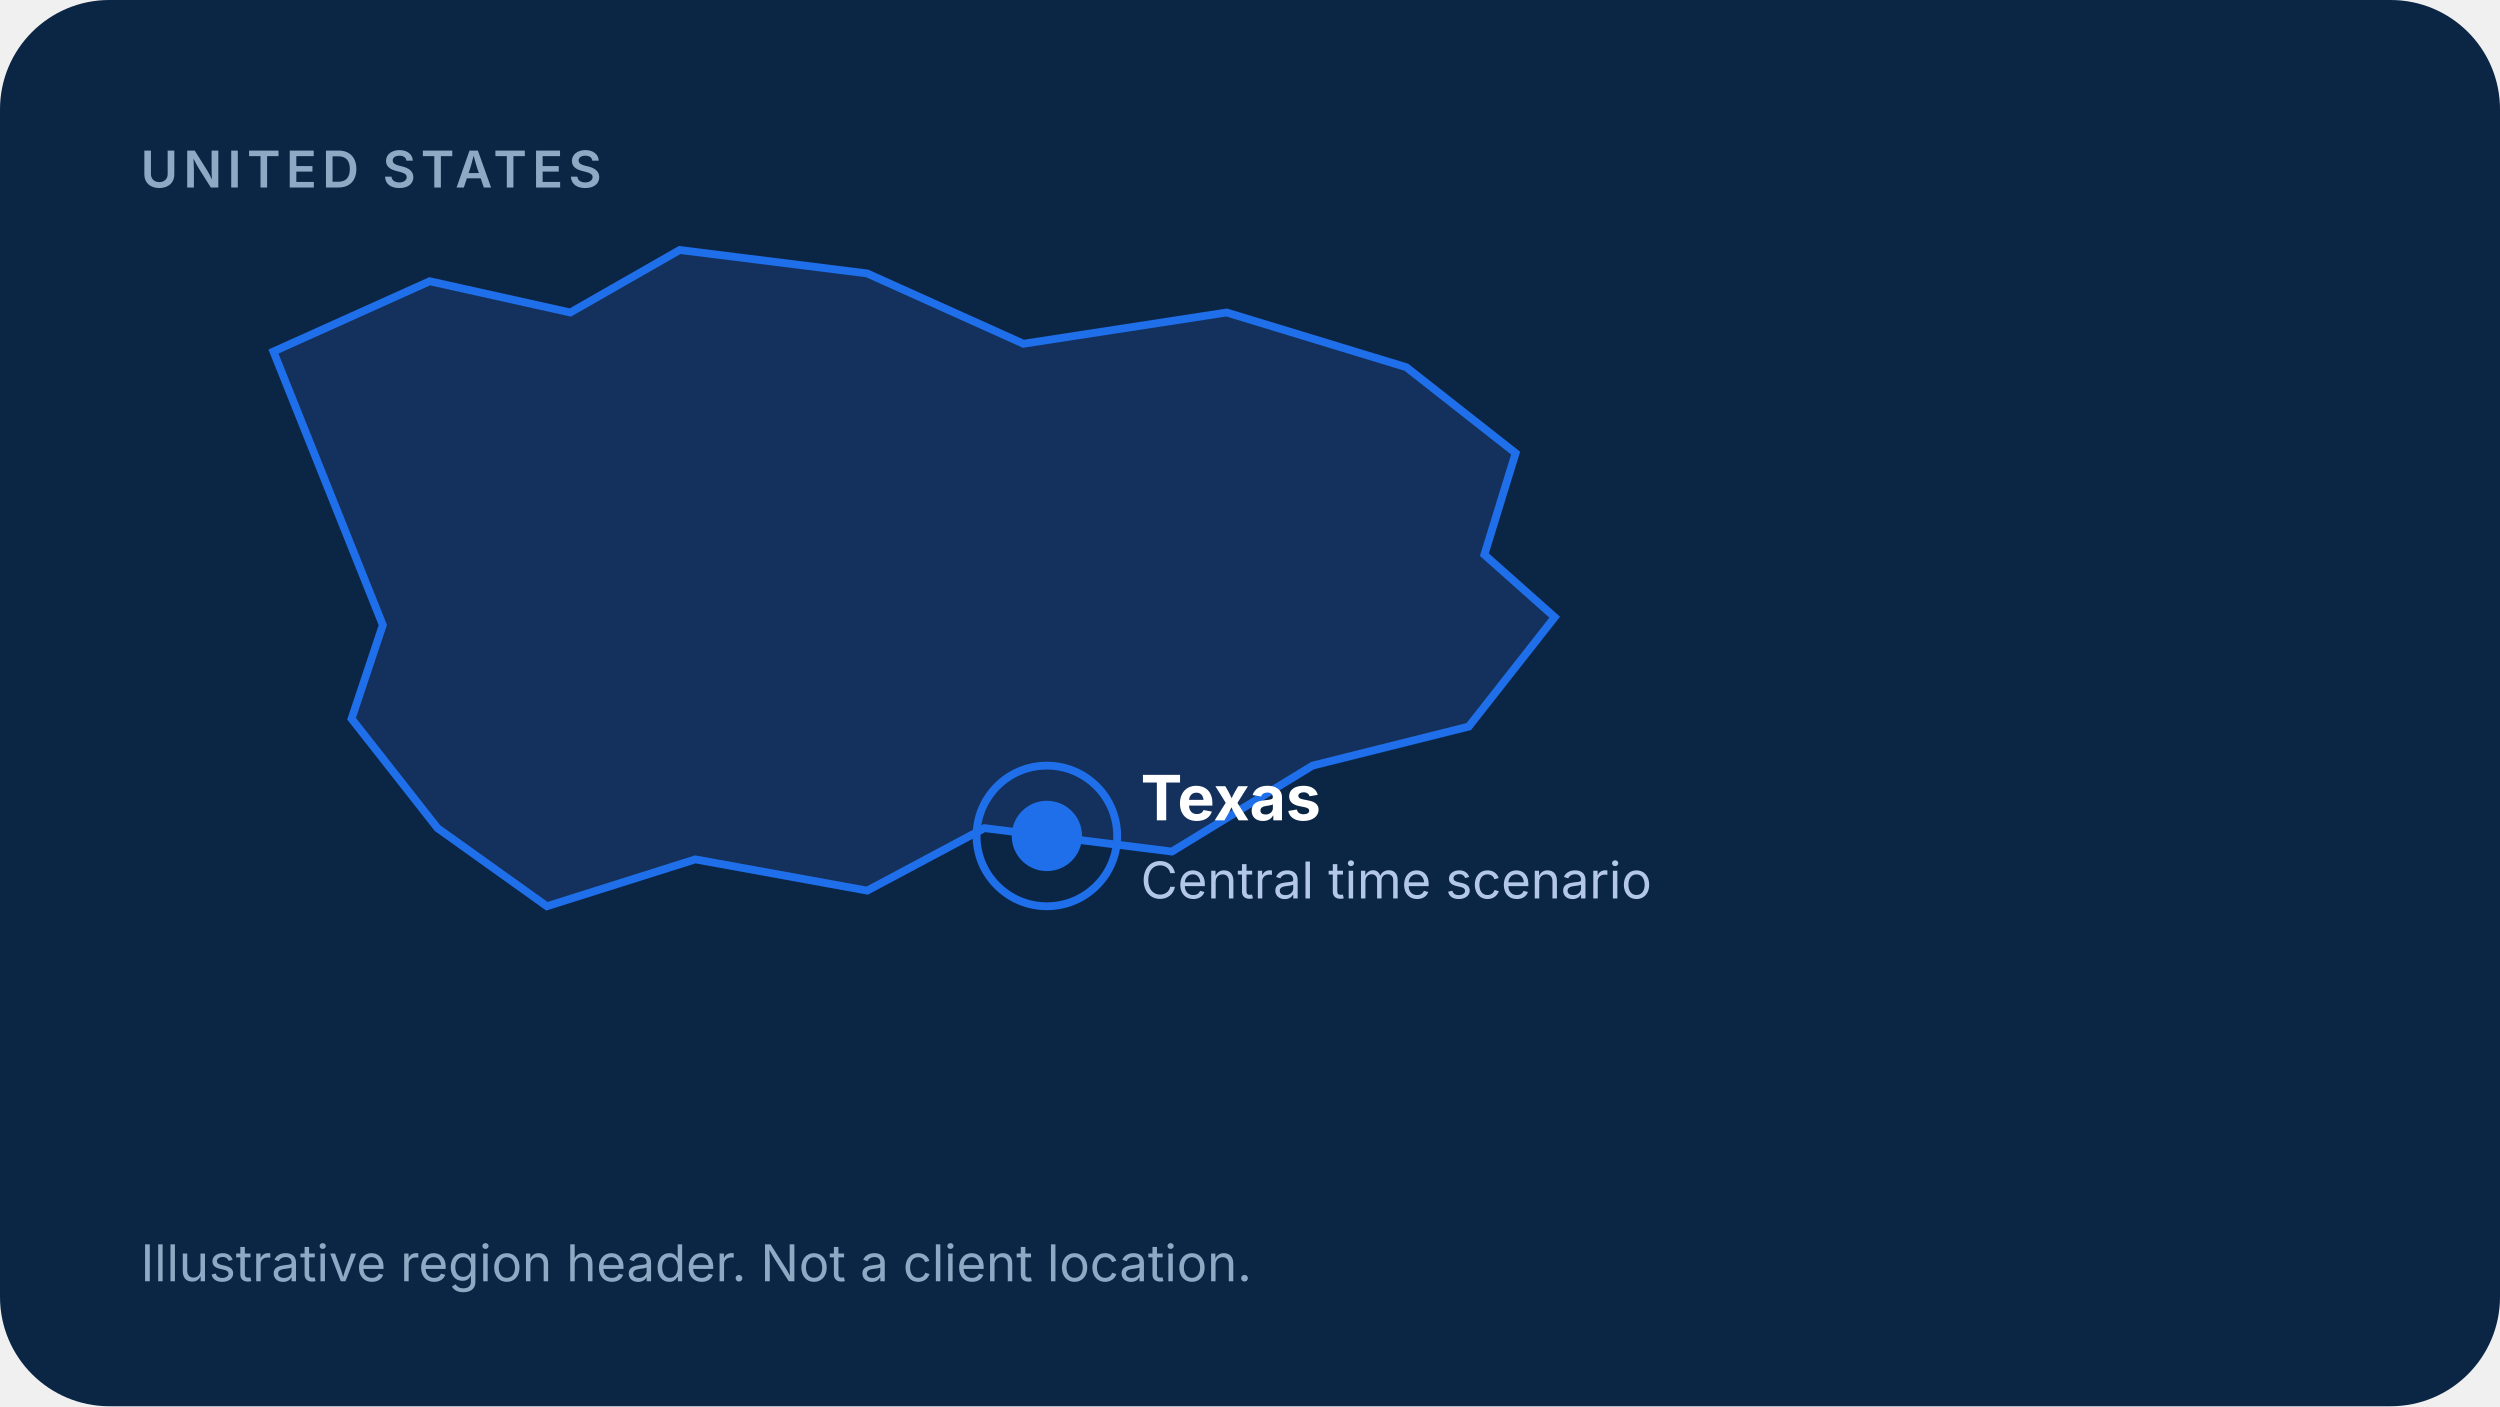
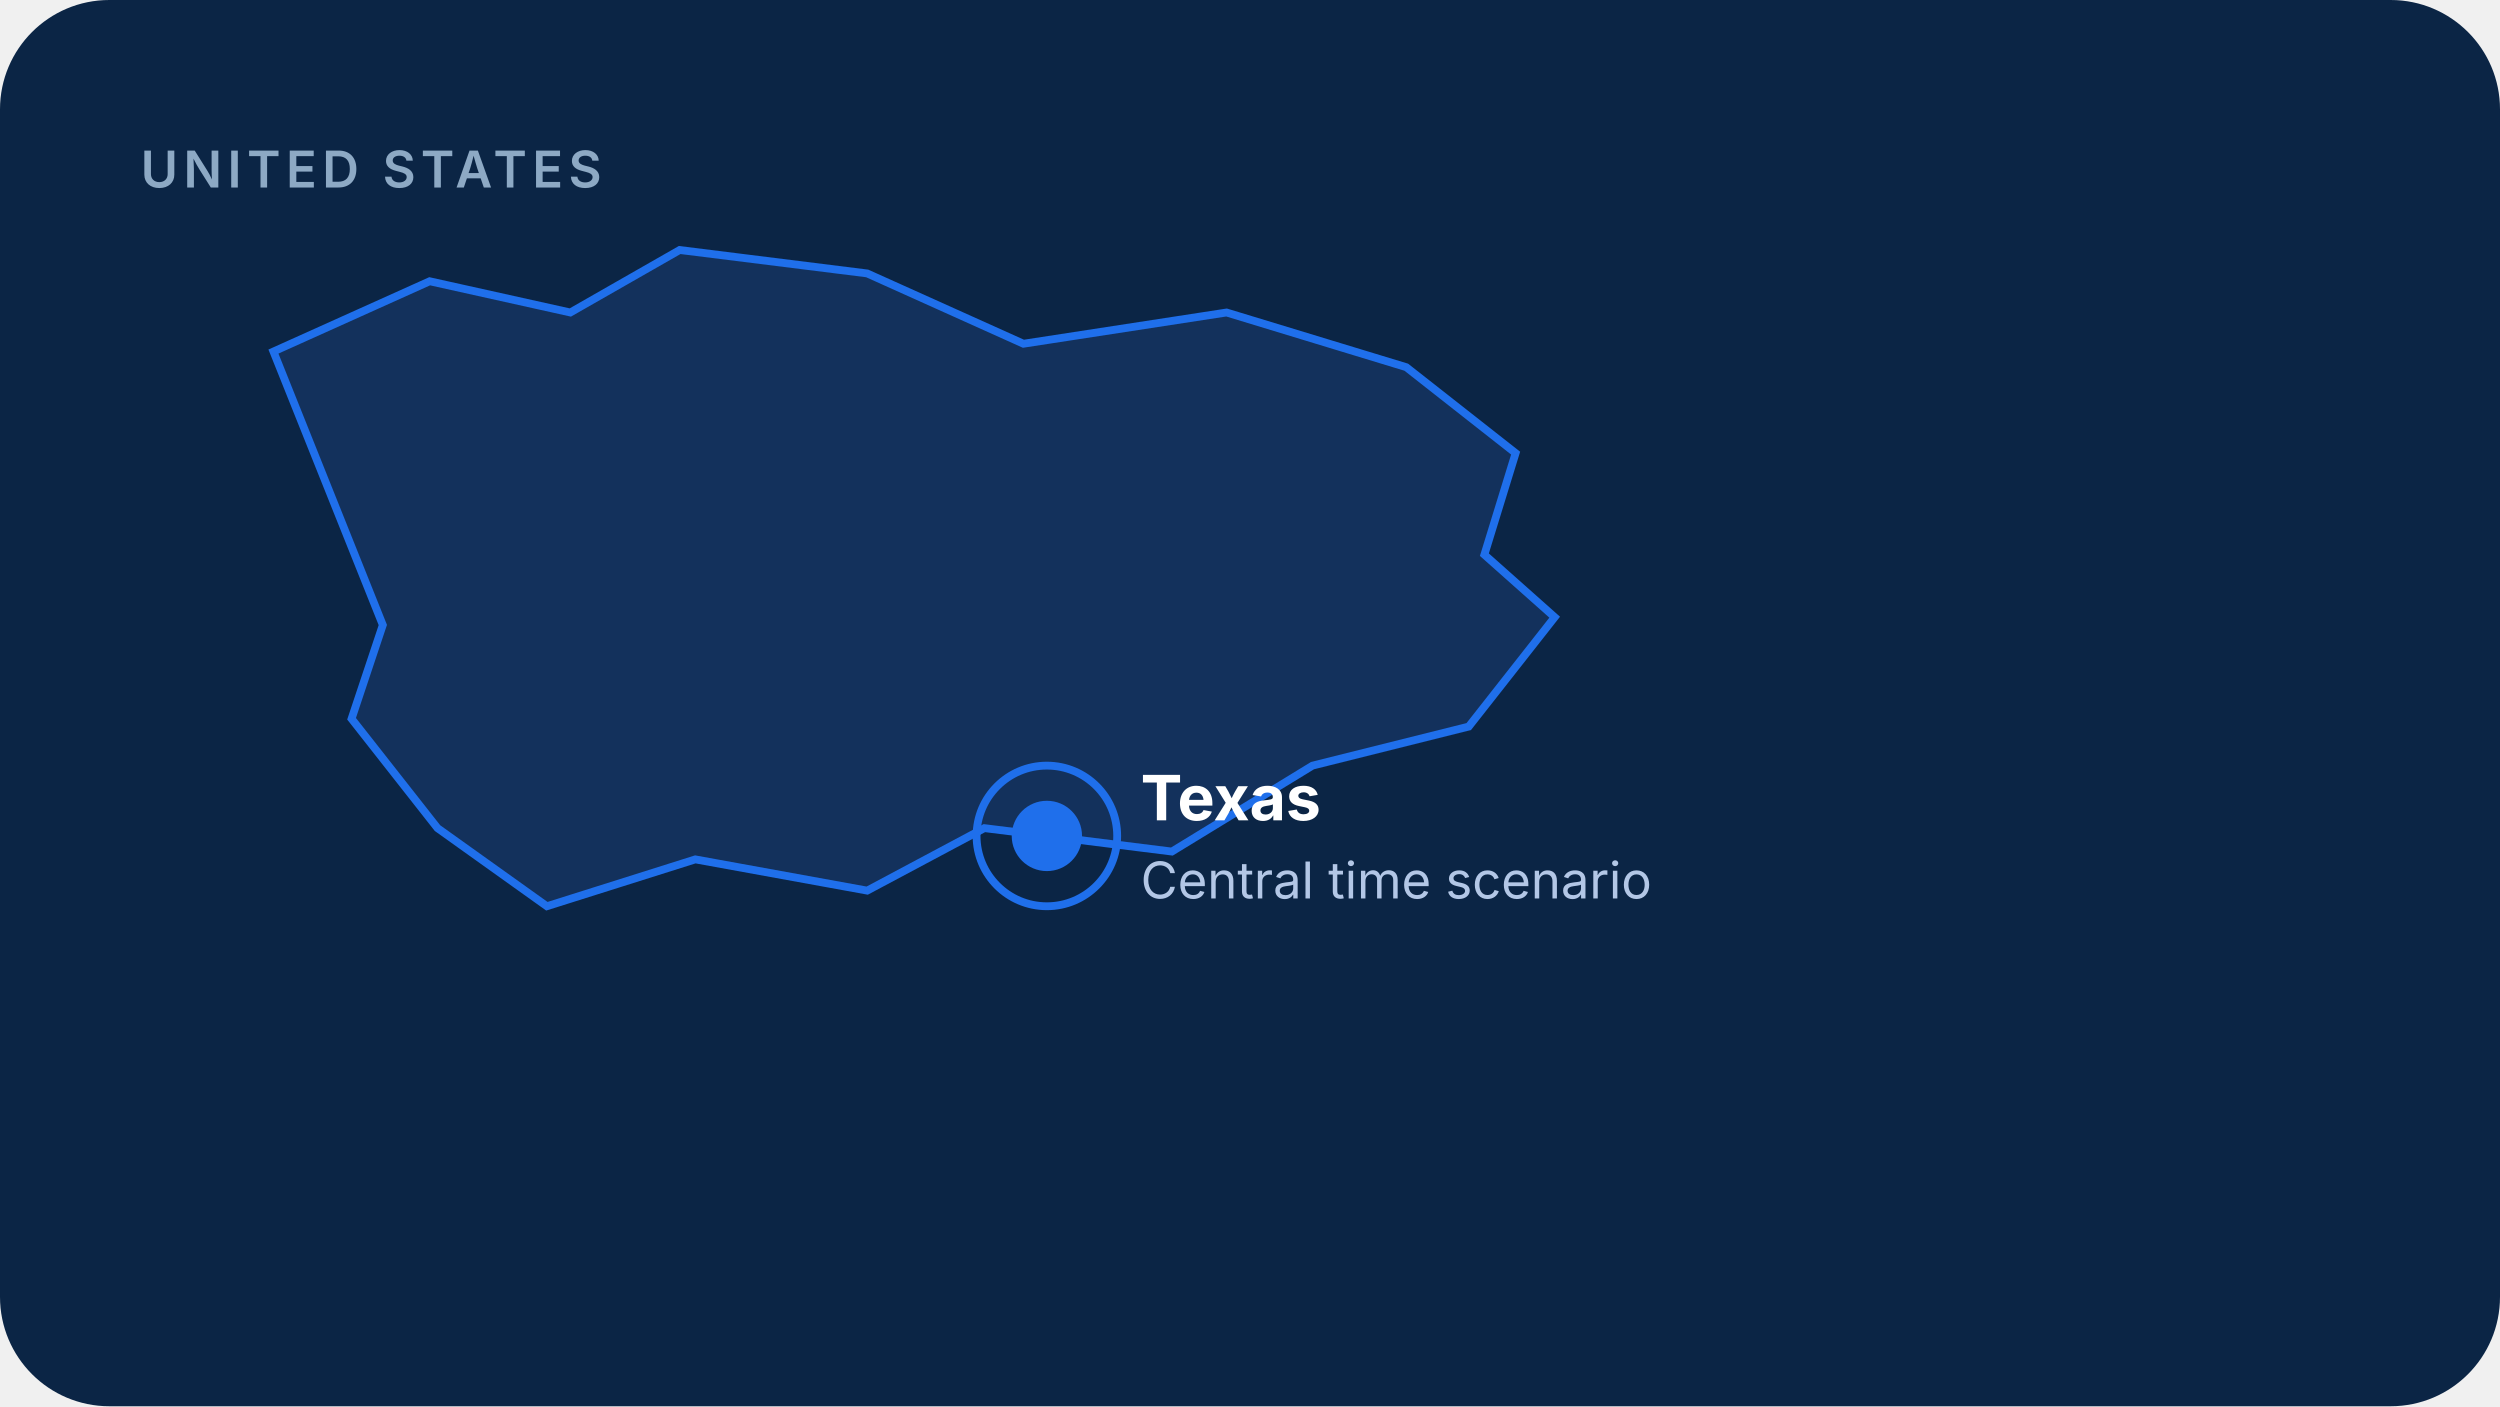
<svg xmlns="http://www.w3.org/2000/svg" viewBox="0 0 640 360" width="640" height="360" role="img">
  <rect width="640" height="360" rx="28" fill="#0B2545" />
  <text x="36" y="48" fill="#8DA9C4" font-family="Inter, Noto Sans, sans-serif" font-size="13" font-weight="600" letter-spacing="1.4">UNITED STATES</text>
  <path d="M70 90 l40-18 36 8 28-16 48 6 40 18 52-8 46 14 28 22-8 26 18 16-22 28-40 10-36 22-48-6-30 16-44-8-38 12-28-20-22-28 8-24z" fill="#13315C" stroke="#1F6FEB" stroke-width="2" />
  <circle cx="268" cy="214" r="9" fill="#1F6FEB" />
  <circle cx="268" cy="214" r="18" fill="none" stroke="#1F6FEB" stroke-width="2" />
  <text x="292" y="210" fill="#ffffff" font-family="Inter, Noto Sans, sans-serif" font-size="16" font-weight="700">Texas</text>
  <text x="292" y="230" fill="#B3C7E6" font-family="Inter, Noto Sans, sans-serif" font-size="13">Central time scenario</text>
-   <text x="36" y="328" fill="#8DA9C4" font-family="Inter, Noto Sans, sans-serif" font-size="13">Illustrative region header. Not a client location.</text>
</svg>
